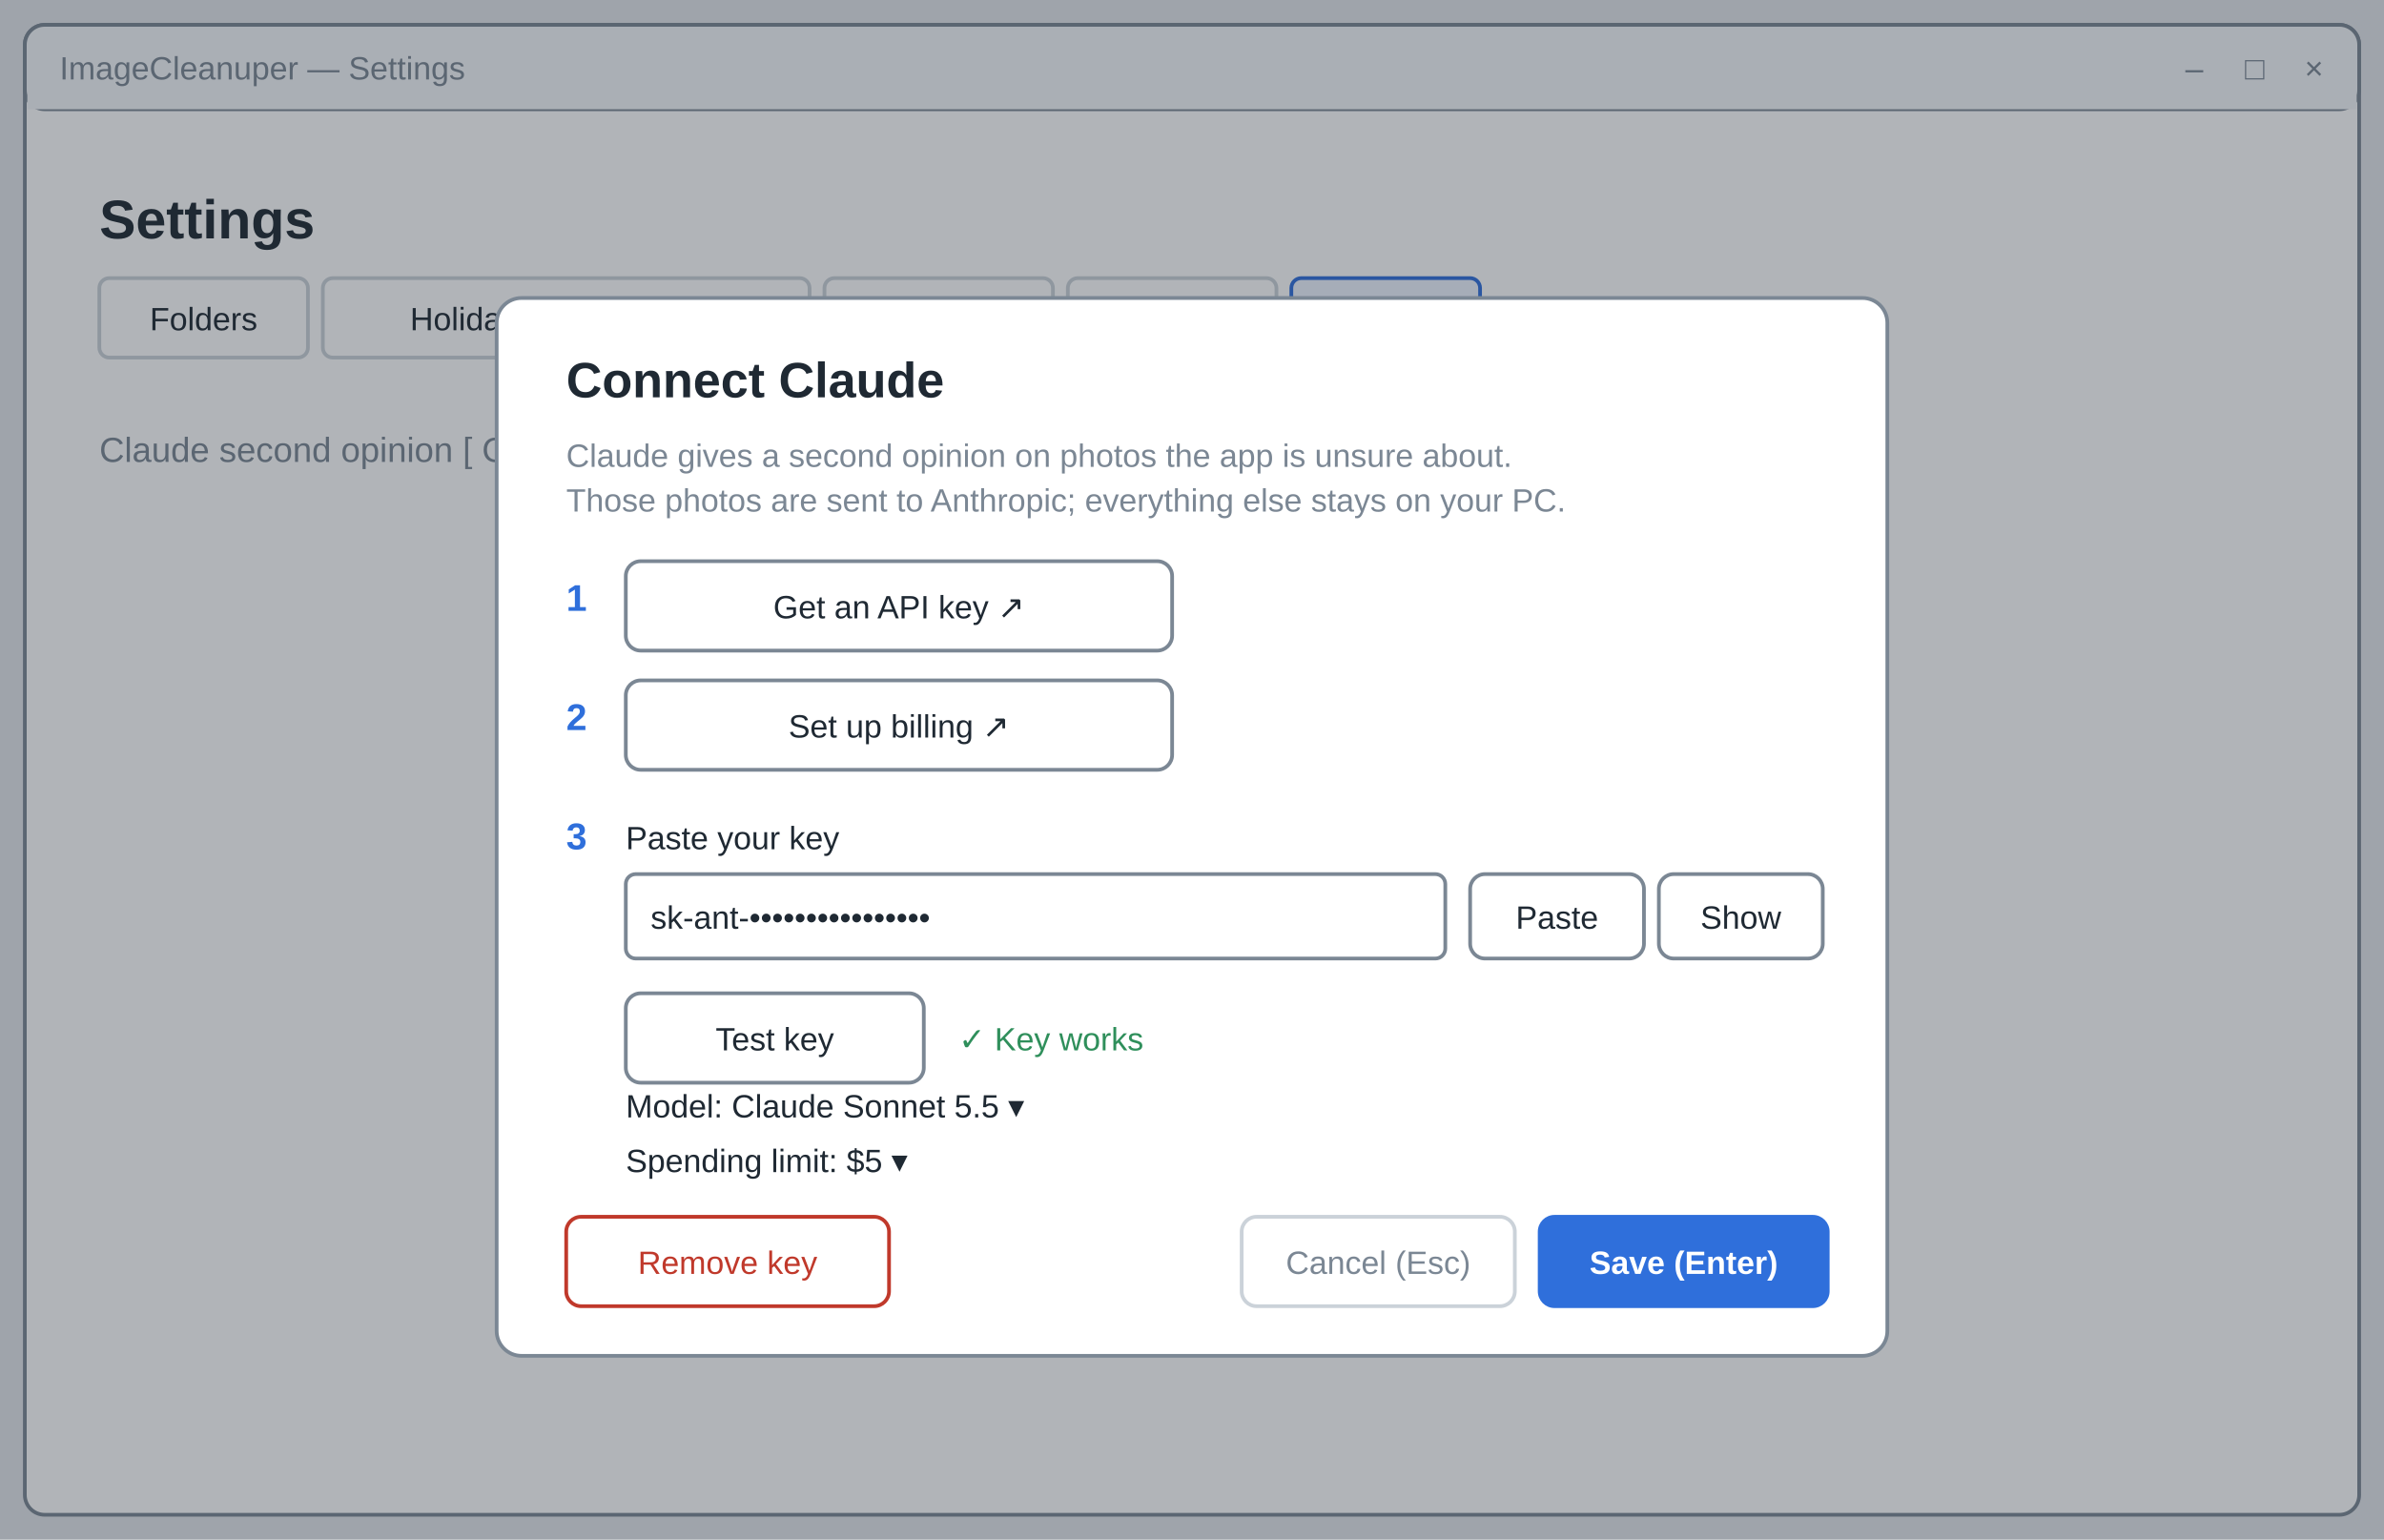
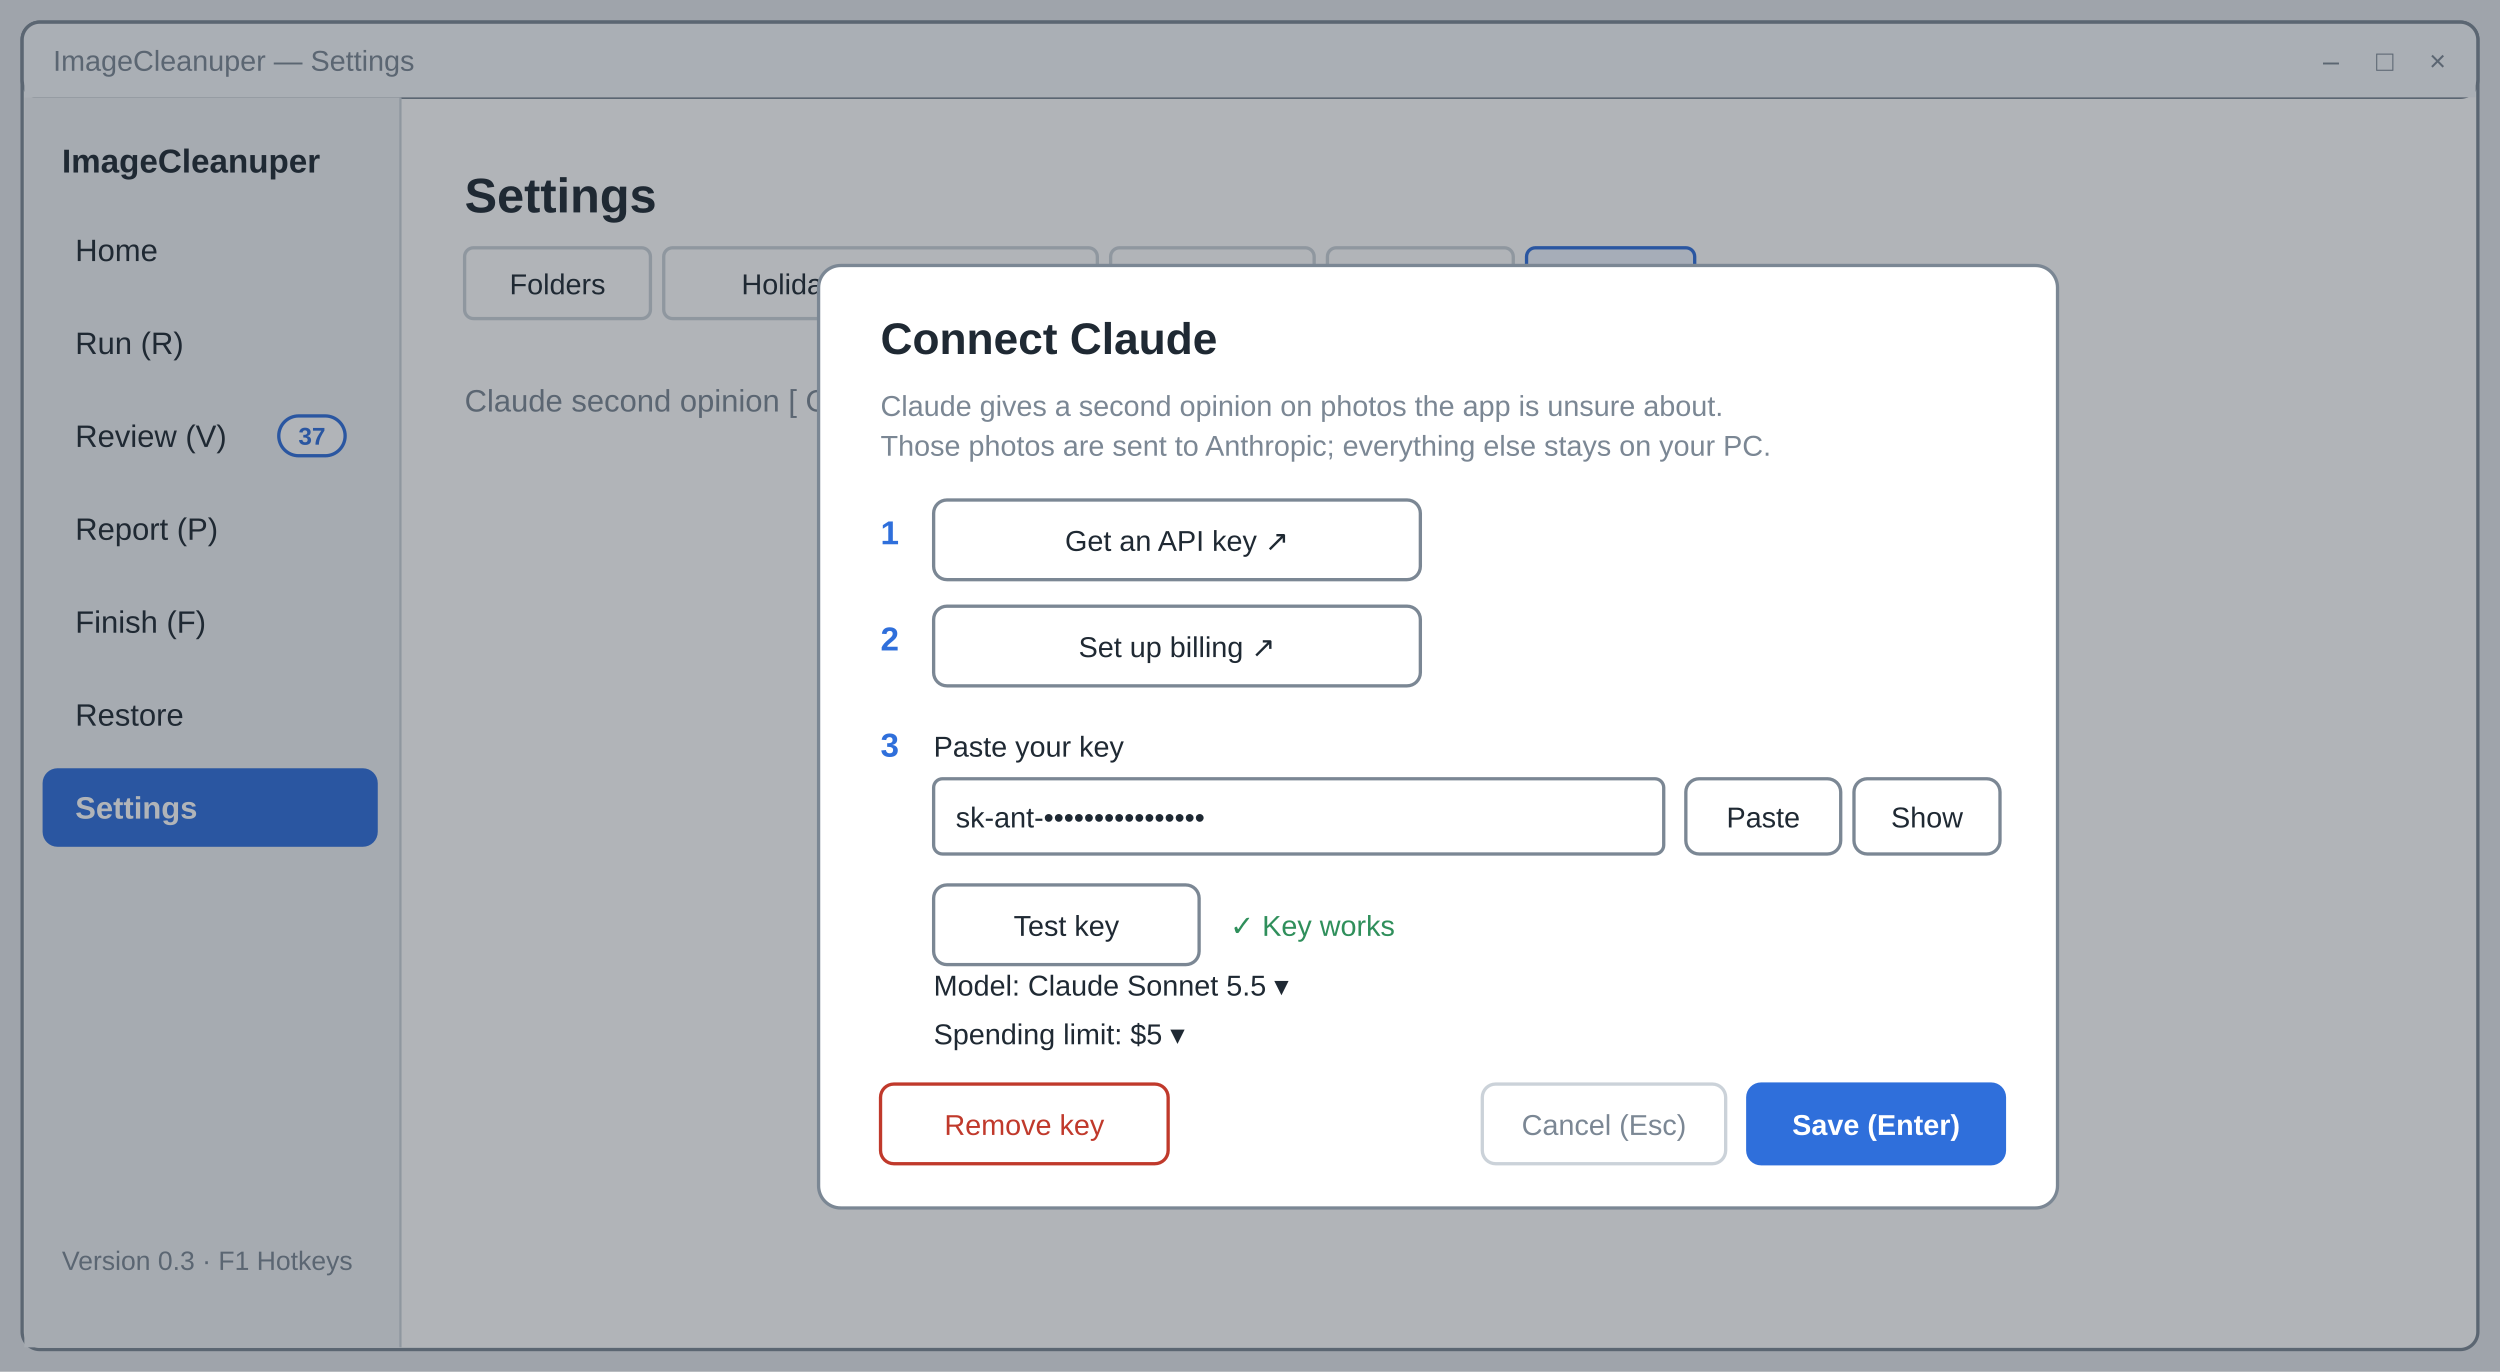
- <svg xmlns="http://www.w3.org/2000/svg" viewBox="0 0 960 620" width="960" height="620" role="img" aria-label="Settings wireframe">
-   <rect x="0" y="0" width="960" height="620" fill="#e4e7eb" />
-   <rect x="10" y="10" width="940" height="600" rx="8" fill="#ffffff" stroke="#7b8794" stroke-width="1.5" />
-   <rect x="10" y="10" width="940" height="34" rx="8" fill="#f5f7fa" stroke="#7b8794" stroke-width="1.5" />
-   <rect x="11" y="36" width="938" height="8" fill="#f5f7fa" />
+ <svg xmlns="http://www.w3.org/2000/svg" viewBox="0 0 1130 620" width="1130" height="620" role="img" aria-label="Settings wireframe">
+   <rect x="0" y="0" width="1130" height="620" fill="#e4e7eb" />
+   <rect x="10" y="10" width="1110" height="600" rx="8" fill="#ffffff" stroke="#7b8794" stroke-width="1.5" />
+   <rect x="10" y="10" width="1110" height="34" rx="8" fill="#f5f7fa" stroke="#7b8794" stroke-width="1.5" />
+   <rect x="11" y="36" width="1108" height="8" fill="#f5f7fa" />
  <text x="24" y="32" font-family="Segoe UI, Arial, sans-serif" font-size="13" fill="#7b8794" font-weight="normal" text-anchor="start">ImageCleanuper — Settings</text>
-   <text x="880" y="32" font-family="Segoe UI, Arial, sans-serif" font-size="13" fill="#7b8794" font-weight="normal" text-anchor="start">–</text>
-   <text x="904" y="32" font-family="Segoe UI, Arial, sans-serif" font-size="13" fill="#7b8794" font-weight="normal" text-anchor="start">□</text>
-   <text x="928" y="32" font-family="Segoe UI, Arial, sans-serif" font-size="13" fill="#7b8794" font-weight="normal" text-anchor="start">×</text>
-   <text x="40" y="96" font-family="Segoe UI, Arial, sans-serif" font-size="22" fill="#1f2933" font-weight="bold" text-anchor="start">Settings</text>
-   <rect x="40" y="112" width="84" height="32" rx="4" fill="#ffffff" stroke="#cbd2d9" stroke-width="1.5" />
-   <text x="82.0" y="133" font-family="Segoe UI, Arial, sans-serif" font-size="13" fill="#1f2933" font-weight="normal" text-anchor="middle">Folders</text>
-   <rect x="130" y="112" width="196" height="32" rx="4" fill="#ffffff" stroke="#cbd2d9" stroke-width="1.5" />
-   <text x="228.0" y="133" font-family="Segoe UI, Arial, sans-serif" font-size="13" fill="#1f2933" font-weight="normal" text-anchor="middle">Holidays &amp; categories</text>
-   <rect x="332" y="112" width="92" height="32" rx="4" fill="#ffffff" stroke="#cbd2d9" stroke-width="1.5" />
-   <text x="378.0" y="133" font-family="Segoe UI, Arial, sans-serif" font-size="13" fill="#1f2933" font-weight="normal" text-anchor="middle">Accuracy</text>
-   <rect x="430" y="112" width="84" height="32" rx="4" fill="#ffffff" stroke="#cbd2d9" stroke-width="1.5" />
-   <text x="472.0" y="133" font-family="Segoe UI, Arial, sans-serif" font-size="13" fill="#1f2933" font-weight="normal" text-anchor="middle">Hotkeys</text>
-   <rect x="520" y="112" width="76" height="32" rx="4" fill="#eef4ff" stroke="#2f6fdb" stroke-width="1.5" />
-   <text x="558.0" y="133" font-family="Segoe UI, Arial, sans-serif" font-size="13" fill="#2f6fdb" font-weight="normal" text-anchor="middle">Claude</text>
-   <text x="40" y="186" font-family="Segoe UI, Arial, sans-serif" font-size="14" fill="#7b8794" font-weight="normal" text-anchor="start">Claude second opinion   [ Off ]</text>
-   <rect x="0" y="0" width="960" height="620" fill="#1f2933" opacity="0.35" />
-   <rect x="200" y="120" width="560" height="426" rx="10" fill="#ffffff" stroke="#7b8794" stroke-width="1.5" />
-   <text x="228" y="160" font-family="Segoe UI, Arial, sans-serif" font-size="20" fill="#1f2933" font-weight="bold" text-anchor="start">Connect Claude</text>
-   <text x="228" y="188" font-family="Segoe UI, Arial, sans-serif" font-size="13" fill="#7b8794" font-weight="normal" text-anchor="start">Claude gives a second opinion on photos the app is unsure about.</text>
-   <text x="228" y="206" font-family="Segoe UI, Arial, sans-serif" font-size="13" fill="#7b8794" font-weight="normal" text-anchor="start">Those photos are sent to Anthropic; everything else stays on your PC.</text>
-   <text x="228" y="246" font-family="Segoe UI, Arial, sans-serif" font-size="15" fill="#2f6fdb" font-weight="bold" text-anchor="start">1</text>
-   <rect x="252" y="226" width="220" height="36" rx="6" fill="#ffffff" stroke="#7b8794" stroke-width="1.5" />
-   <text x="362.0" y="249.0" font-family="Segoe UI, Arial, sans-serif" font-size="13" fill="#1f2933" font-weight="normal" text-anchor="middle">Get an API key  ↗</text>
-   <text x="228" y="294" font-family="Segoe UI, Arial, sans-serif" font-size="15" fill="#2f6fdb" font-weight="bold" text-anchor="start">2</text>
-   <rect x="252" y="274" width="220" height="36" rx="6" fill="#ffffff" stroke="#7b8794" stroke-width="1.5" />
-   <text x="362.0" y="297.0" font-family="Segoe UI, Arial, sans-serif" font-size="13" fill="#1f2933" font-weight="normal" text-anchor="middle">Set up billing  ↗</text>
-   <text x="228" y="342" font-family="Segoe UI, Arial, sans-serif" font-size="15" fill="#2f6fdb" font-weight="bold" text-anchor="start">3</text>
-   <text x="252" y="342" font-family="Segoe UI, Arial, sans-serif" font-size="13" fill="#1f2933" font-weight="normal" text-anchor="start">Paste your key</text>
-   <rect x="252" y="352" width="330" height="34" rx="4" fill="#ffffff" stroke="#7b8794" stroke-width="1.5" />
-   <text x="262" y="374.0" font-family="Segoe UI, Arial, sans-serif" font-size="13" fill="#1f2933" font-weight="normal" text-anchor="start">sk-ant-••••••••••••••••</text>
-   <rect x="592" y="352" width="70" height="34" rx="6" fill="#ffffff" stroke="#7b8794" stroke-width="1.5" />
-   <text x="627.0" y="374.0" font-family="Segoe UI, Arial, sans-serif" font-size="13" fill="#1f2933" font-weight="normal" text-anchor="middle">Paste</text>
-   <rect x="668" y="352" width="66" height="34" rx="6" fill="#ffffff" stroke="#7b8794" stroke-width="1.5" />
-   <text x="701.0" y="374.0" font-family="Segoe UI, Arial, sans-serif" font-size="13" fill="#1f2933" font-weight="normal" text-anchor="middle">Show</text>
-   <rect x="252" y="400" width="120" height="36" rx="6" fill="#ffffff" stroke="#7b8794" stroke-width="1.5" />
-   <text x="312.0" y="423.0" font-family="Segoe UI, Arial, sans-serif" font-size="13" fill="#1f2933" font-weight="normal" text-anchor="middle">Test key</text>
-   <text x="386" y="423" font-family="Segoe UI, Arial, sans-serif" font-size="13" fill="#2f8f5b" font-weight="normal" text-anchor="start">✓ Key works</text>
-   <text x="252" y="450" font-family="Segoe UI, Arial, sans-serif" font-size="13" fill="#1f2933" font-weight="normal" text-anchor="start">Model:  Claude Sonnet 5.5 ▾</text>
-   <text x="252" y="472" font-family="Segoe UI, Arial, sans-serif" font-size="13" fill="#1f2933" font-weight="normal" text-anchor="start">Spending limit:  $5 ▾</text>
-   <rect x="228" y="490" width="130" height="36" rx="6" fill="#ffffff" stroke="#c0392b" stroke-width="1.5" />
-   <text x="293.0" y="513.0" font-family="Segoe UI, Arial, sans-serif" font-size="13" fill="#c0392b" font-weight="normal" text-anchor="middle">Remove key</text>
-   <rect x="500" y="490" width="110" height="36" rx="6" fill="#ffffff" stroke="#cbd2d9" stroke-width="1.5" />
-   <text x="555.0" y="513.0" font-family="Segoe UI, Arial, sans-serif" font-size="13" fill="#7b8794" font-weight="normal" text-anchor="middle">Cancel  (Esc)</text>
-   <rect x="620" y="490" width="116" height="36" rx="6" fill="#2f6fdb" stroke="#2f6fdb" stroke-width="1.5" />
-   <text x="678.0" y="513.0" font-family="Segoe UI, Arial, sans-serif" font-size="13" fill="#ffffff" font-weight="bold" text-anchor="middle">Save  (Enter)</text>
+   <text x="1050" y="32" font-family="Segoe UI, Arial, sans-serif" font-size="13" fill="#7b8794" font-weight="normal" text-anchor="start">–</text>
+   <text x="1074" y="32" font-family="Segoe UI, Arial, sans-serif" font-size="13" fill="#7b8794" font-weight="normal" text-anchor="start">□</text>
+   <text x="1098" y="32" font-family="Segoe UI, Arial, sans-serif" font-size="13" fill="#7b8794" font-weight="normal" text-anchor="start">×</text>
+   <rect x="11" y="44" width="170" height="565" fill="#eef1f4" />
+   <line x1="181" y1="44" x2="181" y2="609" stroke="#cbd2d9" />
+   <text x="28" y="78" font-family="Segoe UI, Arial, sans-serif" font-size="15" fill="#1f2933" font-weight="bold" text-anchor="start">ImageCleanuper</text>
+   <text x="34" y="118" font-family="Segoe UI, Arial, sans-serif" font-size="14" fill="#1f2933" font-weight="normal" text-anchor="start">Home</text>
+   <text x="34" y="160" font-family="Segoe UI, Arial, sans-serif" font-size="14" fill="#1f2933" font-weight="normal" text-anchor="start">Run  (R)</text>
+   <text x="34" y="202" font-family="Segoe UI, Arial, sans-serif" font-size="14" fill="#1f2933" font-weight="normal" text-anchor="start">Review  (V)</text>
+   <rect x="126" y="188" width="30" height="18" rx="9" fill="#ffffff" stroke="#2f6fdb" stroke-width="1.5" />
+   <text x="141" y="201" font-family="Segoe UI, Arial, sans-serif" font-size="11" fill="#2f6fdb" font-weight="bold" text-anchor="middle">37</text>
+   <text x="34" y="244" font-family="Segoe UI, Arial, sans-serif" font-size="14" fill="#1f2933" font-weight="normal" text-anchor="start">Report  (P)</text>
+   <text x="34" y="286" font-family="Segoe UI, Arial, sans-serif" font-size="14" fill="#1f2933" font-weight="normal" text-anchor="start">Finish  (F)</text>
+   <text x="34" y="328" font-family="Segoe UI, Arial, sans-serif" font-size="14" fill="#1f2933" font-weight="normal" text-anchor="start">Restore</text>
+   <rect x="20" y="348" width="150" height="34" rx="6" fill="#2f6fdb" stroke="#2f6fdb" stroke-width="1.5" />
+   <text x="34" y="370" font-family="Segoe UI, Arial, sans-serif" font-size="14" fill="#ffffff" font-weight="bold" text-anchor="start">Settings</text>
+   <text x="28" y="574" font-family="Segoe UI, Arial, sans-serif" font-size="12" fill="#7b8794" font-weight="normal" text-anchor="start">Version 0.3 · F1 Hotkeys</text>
+   <g transform="translate(170,0)">
+     <text x="40" y="96" font-family="Segoe UI, Arial, sans-serif" font-size="22" fill="#1f2933" font-weight="bold" text-anchor="start">Settings</text>
+     <rect x="40" y="112" width="84" height="32" rx="4" fill="#ffffff" stroke="#cbd2d9" stroke-width="1.5" />
+     <text x="82.0" y="133" font-family="Segoe UI, Arial, sans-serif" font-size="13" fill="#1f2933" font-weight="normal" text-anchor="middle">Folders</text>
+     <rect x="130" y="112" width="196" height="32" rx="4" fill="#ffffff" stroke="#cbd2d9" stroke-width="1.5" />
+     <text x="228.0" y="133" font-family="Segoe UI, Arial, sans-serif" font-size="13" fill="#1f2933" font-weight="normal" text-anchor="middle">Holidays &amp; categories</text>
+     <rect x="332" y="112" width="92" height="32" rx="4" fill="#ffffff" stroke="#cbd2d9" stroke-width="1.5" />
+     <text x="378.0" y="133" font-family="Segoe UI, Arial, sans-serif" font-size="13" fill="#1f2933" font-weight="normal" text-anchor="middle">Accuracy</text>
+     <rect x="430" y="112" width="84" height="32" rx="4" fill="#ffffff" stroke="#cbd2d9" stroke-width="1.5" />
+     <text x="472.0" y="133" font-family="Segoe UI, Arial, sans-serif" font-size="13" fill="#1f2933" font-weight="normal" text-anchor="middle">Hotkeys</text>
+     <rect x="520" y="112" width="76" height="32" rx="4" fill="#eef4ff" stroke="#2f6fdb" stroke-width="1.5" />
+     <text x="558.0" y="133" font-family="Segoe UI, Arial, sans-serif" font-size="13" fill="#2f6fdb" font-weight="normal" text-anchor="middle">Claude</text>
+     <text x="40" y="186" font-family="Segoe UI, Arial, sans-serif" font-size="14" fill="#7b8794" font-weight="normal" text-anchor="start">Claude second opinion   [ Off ]</text>
+     <rect x="-170" y="0" width="1130" height="620" fill="#1f2933" opacity="0.35" />
+     <rect x="200" y="120" width="560" height="426" rx="10" fill="#ffffff" stroke="#7b8794" stroke-width="1.5" />
+     <text x="228" y="160" font-family="Segoe UI, Arial, sans-serif" font-size="20" fill="#1f2933" font-weight="bold" text-anchor="start">Connect Claude</text>
+     <text x="228" y="188" font-family="Segoe UI, Arial, sans-serif" font-size="13" fill="#7b8794" font-weight="normal" text-anchor="start">Claude gives a second opinion on photos the app is unsure about.</text>
+     <text x="228" y="206" font-family="Segoe UI, Arial, sans-serif" font-size="13" fill="#7b8794" font-weight="normal" text-anchor="start">Those photos are sent to Anthropic; everything else stays on your PC.</text>
+     <text x="228" y="246" font-family="Segoe UI, Arial, sans-serif" font-size="15" fill="#2f6fdb" font-weight="bold" text-anchor="start">1</text>
+     <rect x="252" y="226" width="220" height="36" rx="6" fill="#ffffff" stroke="#7b8794" stroke-width="1.5" />
+     <text x="362.0" y="249.0" font-family="Segoe UI, Arial, sans-serif" font-size="13" fill="#1f2933" font-weight="normal" text-anchor="middle">Get an API key  ↗</text>
+     <text x="228" y="294" font-family="Segoe UI, Arial, sans-serif" font-size="15" fill="#2f6fdb" font-weight="bold" text-anchor="start">2</text>
+     <rect x="252" y="274" width="220" height="36" rx="6" fill="#ffffff" stroke="#7b8794" stroke-width="1.5" />
+     <text x="362.0" y="297.0" font-family="Segoe UI, Arial, sans-serif" font-size="13" fill="#1f2933" font-weight="normal" text-anchor="middle">Set up billing  ↗</text>
+     <text x="228" y="342" font-family="Segoe UI, Arial, sans-serif" font-size="15" fill="#2f6fdb" font-weight="bold" text-anchor="start">3</text>
+     <text x="252" y="342" font-family="Segoe UI, Arial, sans-serif" font-size="13" fill="#1f2933" font-weight="normal" text-anchor="start">Paste your key</text>
+     <rect x="252" y="352" width="330" height="34" rx="4" fill="#ffffff" stroke="#7b8794" stroke-width="1.5" />
+     <text x="262" y="374.0" font-family="Segoe UI, Arial, sans-serif" font-size="13" fill="#1f2933" font-weight="normal" text-anchor="start">sk-ant-••••••••••••••••</text>
+     <rect x="592" y="352" width="70" height="34" rx="6" fill="#ffffff" stroke="#7b8794" stroke-width="1.5" />
+     <text x="627.0" y="374.0" font-family="Segoe UI, Arial, sans-serif" font-size="13" fill="#1f2933" font-weight="normal" text-anchor="middle">Paste</text>
+     <rect x="668" y="352" width="66" height="34" rx="6" fill="#ffffff" stroke="#7b8794" stroke-width="1.5" />
+     <text x="701.0" y="374.0" font-family="Segoe UI, Arial, sans-serif" font-size="13" fill="#1f2933" font-weight="normal" text-anchor="middle">Show</text>
+     <rect x="252" y="400" width="120" height="36" rx="6" fill="#ffffff" stroke="#7b8794" stroke-width="1.5" />
+     <text x="312.0" y="423.0" font-family="Segoe UI, Arial, sans-serif" font-size="13" fill="#1f2933" font-weight="normal" text-anchor="middle">Test key</text>
+     <text x="386" y="423" font-family="Segoe UI, Arial, sans-serif" font-size="13" fill="#2f8f5b" font-weight="normal" text-anchor="start">✓ Key works</text>
+     <text x="252" y="450" font-family="Segoe UI, Arial, sans-serif" font-size="13" fill="#1f2933" font-weight="normal" text-anchor="start">Model:  Claude Sonnet 5.5 ▾</text>
+     <text x="252" y="472" font-family="Segoe UI, Arial, sans-serif" font-size="13" fill="#1f2933" font-weight="normal" text-anchor="start">Spending limit:  $5 ▾</text>
+     <rect x="228" y="490" width="130" height="36" rx="6" fill="#ffffff" stroke="#c0392b" stroke-width="1.5" />
+     <text x="293.0" y="513.0" font-family="Segoe UI, Arial, sans-serif" font-size="13" fill="#c0392b" font-weight="normal" text-anchor="middle">Remove key</text>
+     <rect x="500" y="490" width="110" height="36" rx="6" fill="#ffffff" stroke="#cbd2d9" stroke-width="1.5" />
+     <text x="555.0" y="513.0" font-family="Segoe UI, Arial, sans-serif" font-size="13" fill="#7b8794" font-weight="normal" text-anchor="middle">Cancel  (Esc)</text>
+     <rect x="620" y="490" width="116" height="36" rx="6" fill="#2f6fdb" stroke="#2f6fdb" stroke-width="1.5" />
+     <text x="678.0" y="513.0" font-family="Segoe UI, Arial, sans-serif" font-size="13" fill="#ffffff" font-weight="bold" text-anchor="middle">Save  (Enter)</text>
+   </g>
</svg>
